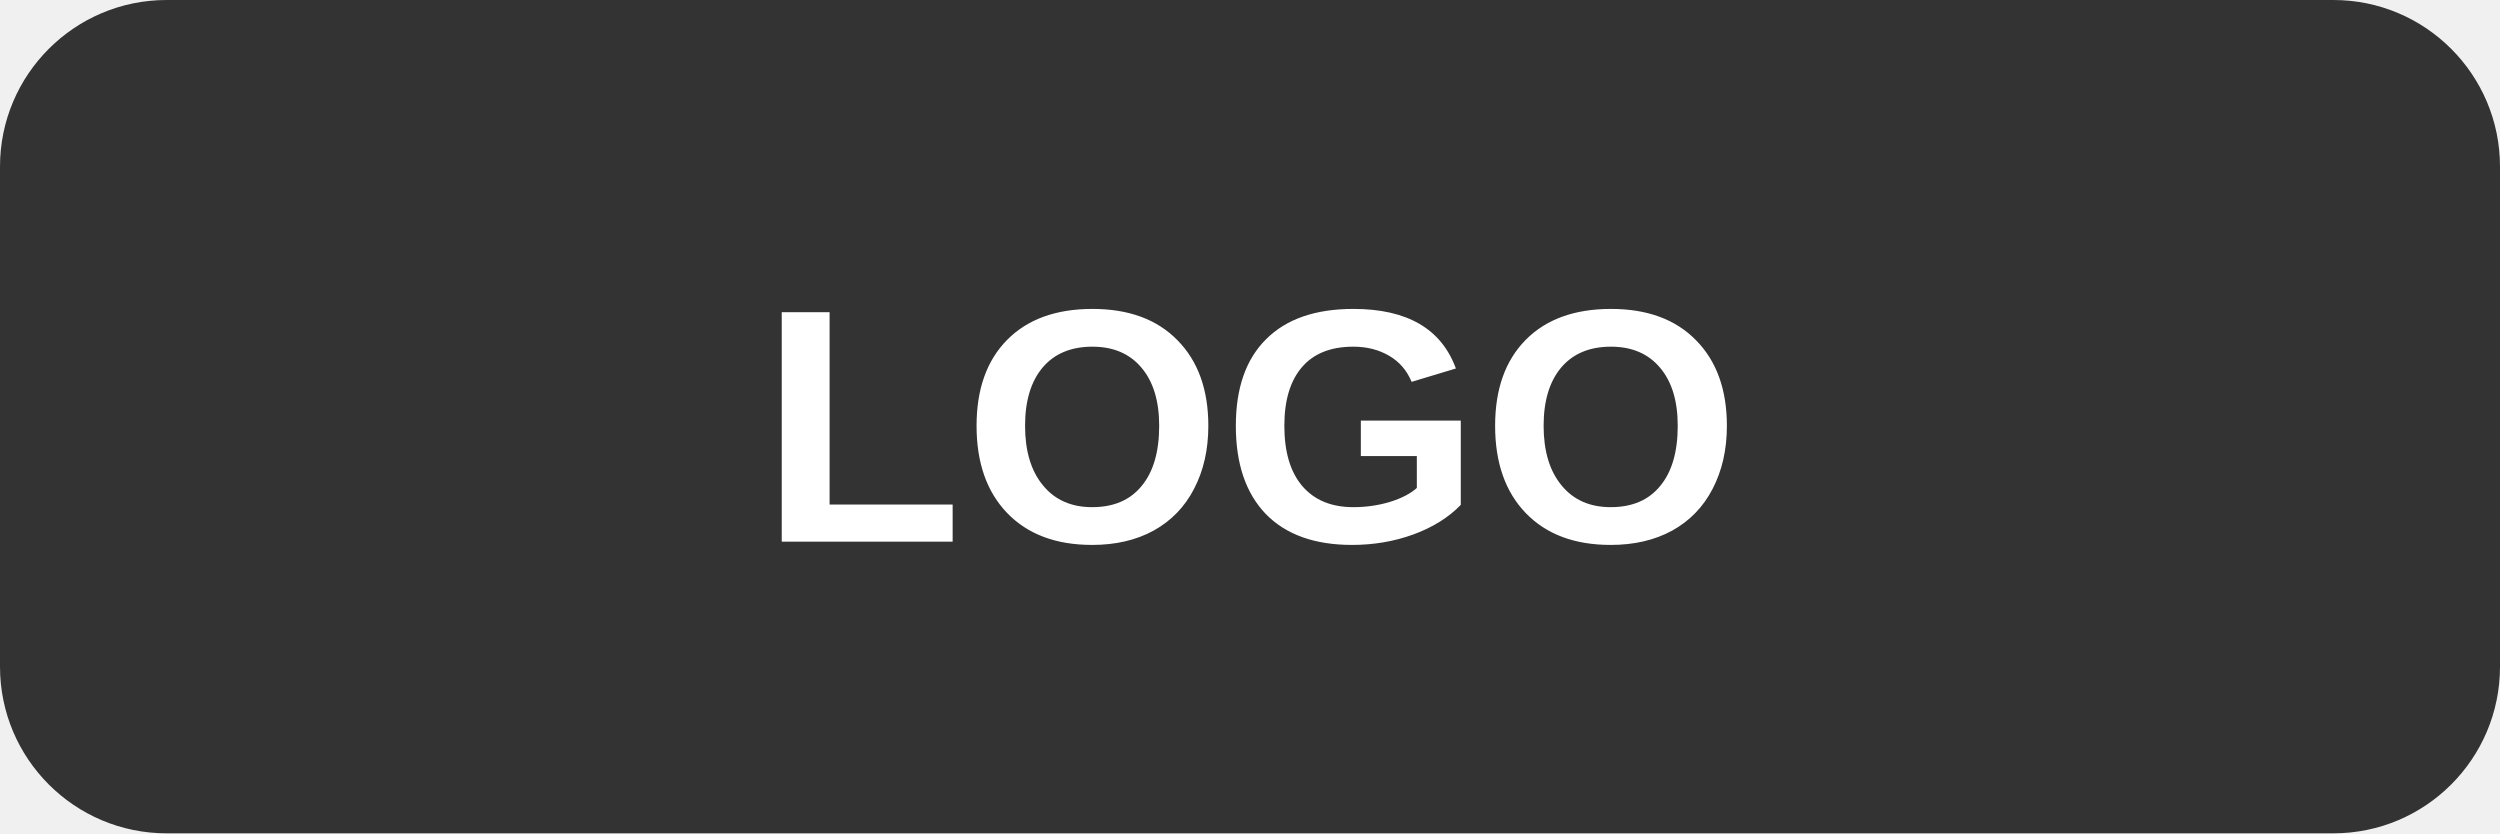
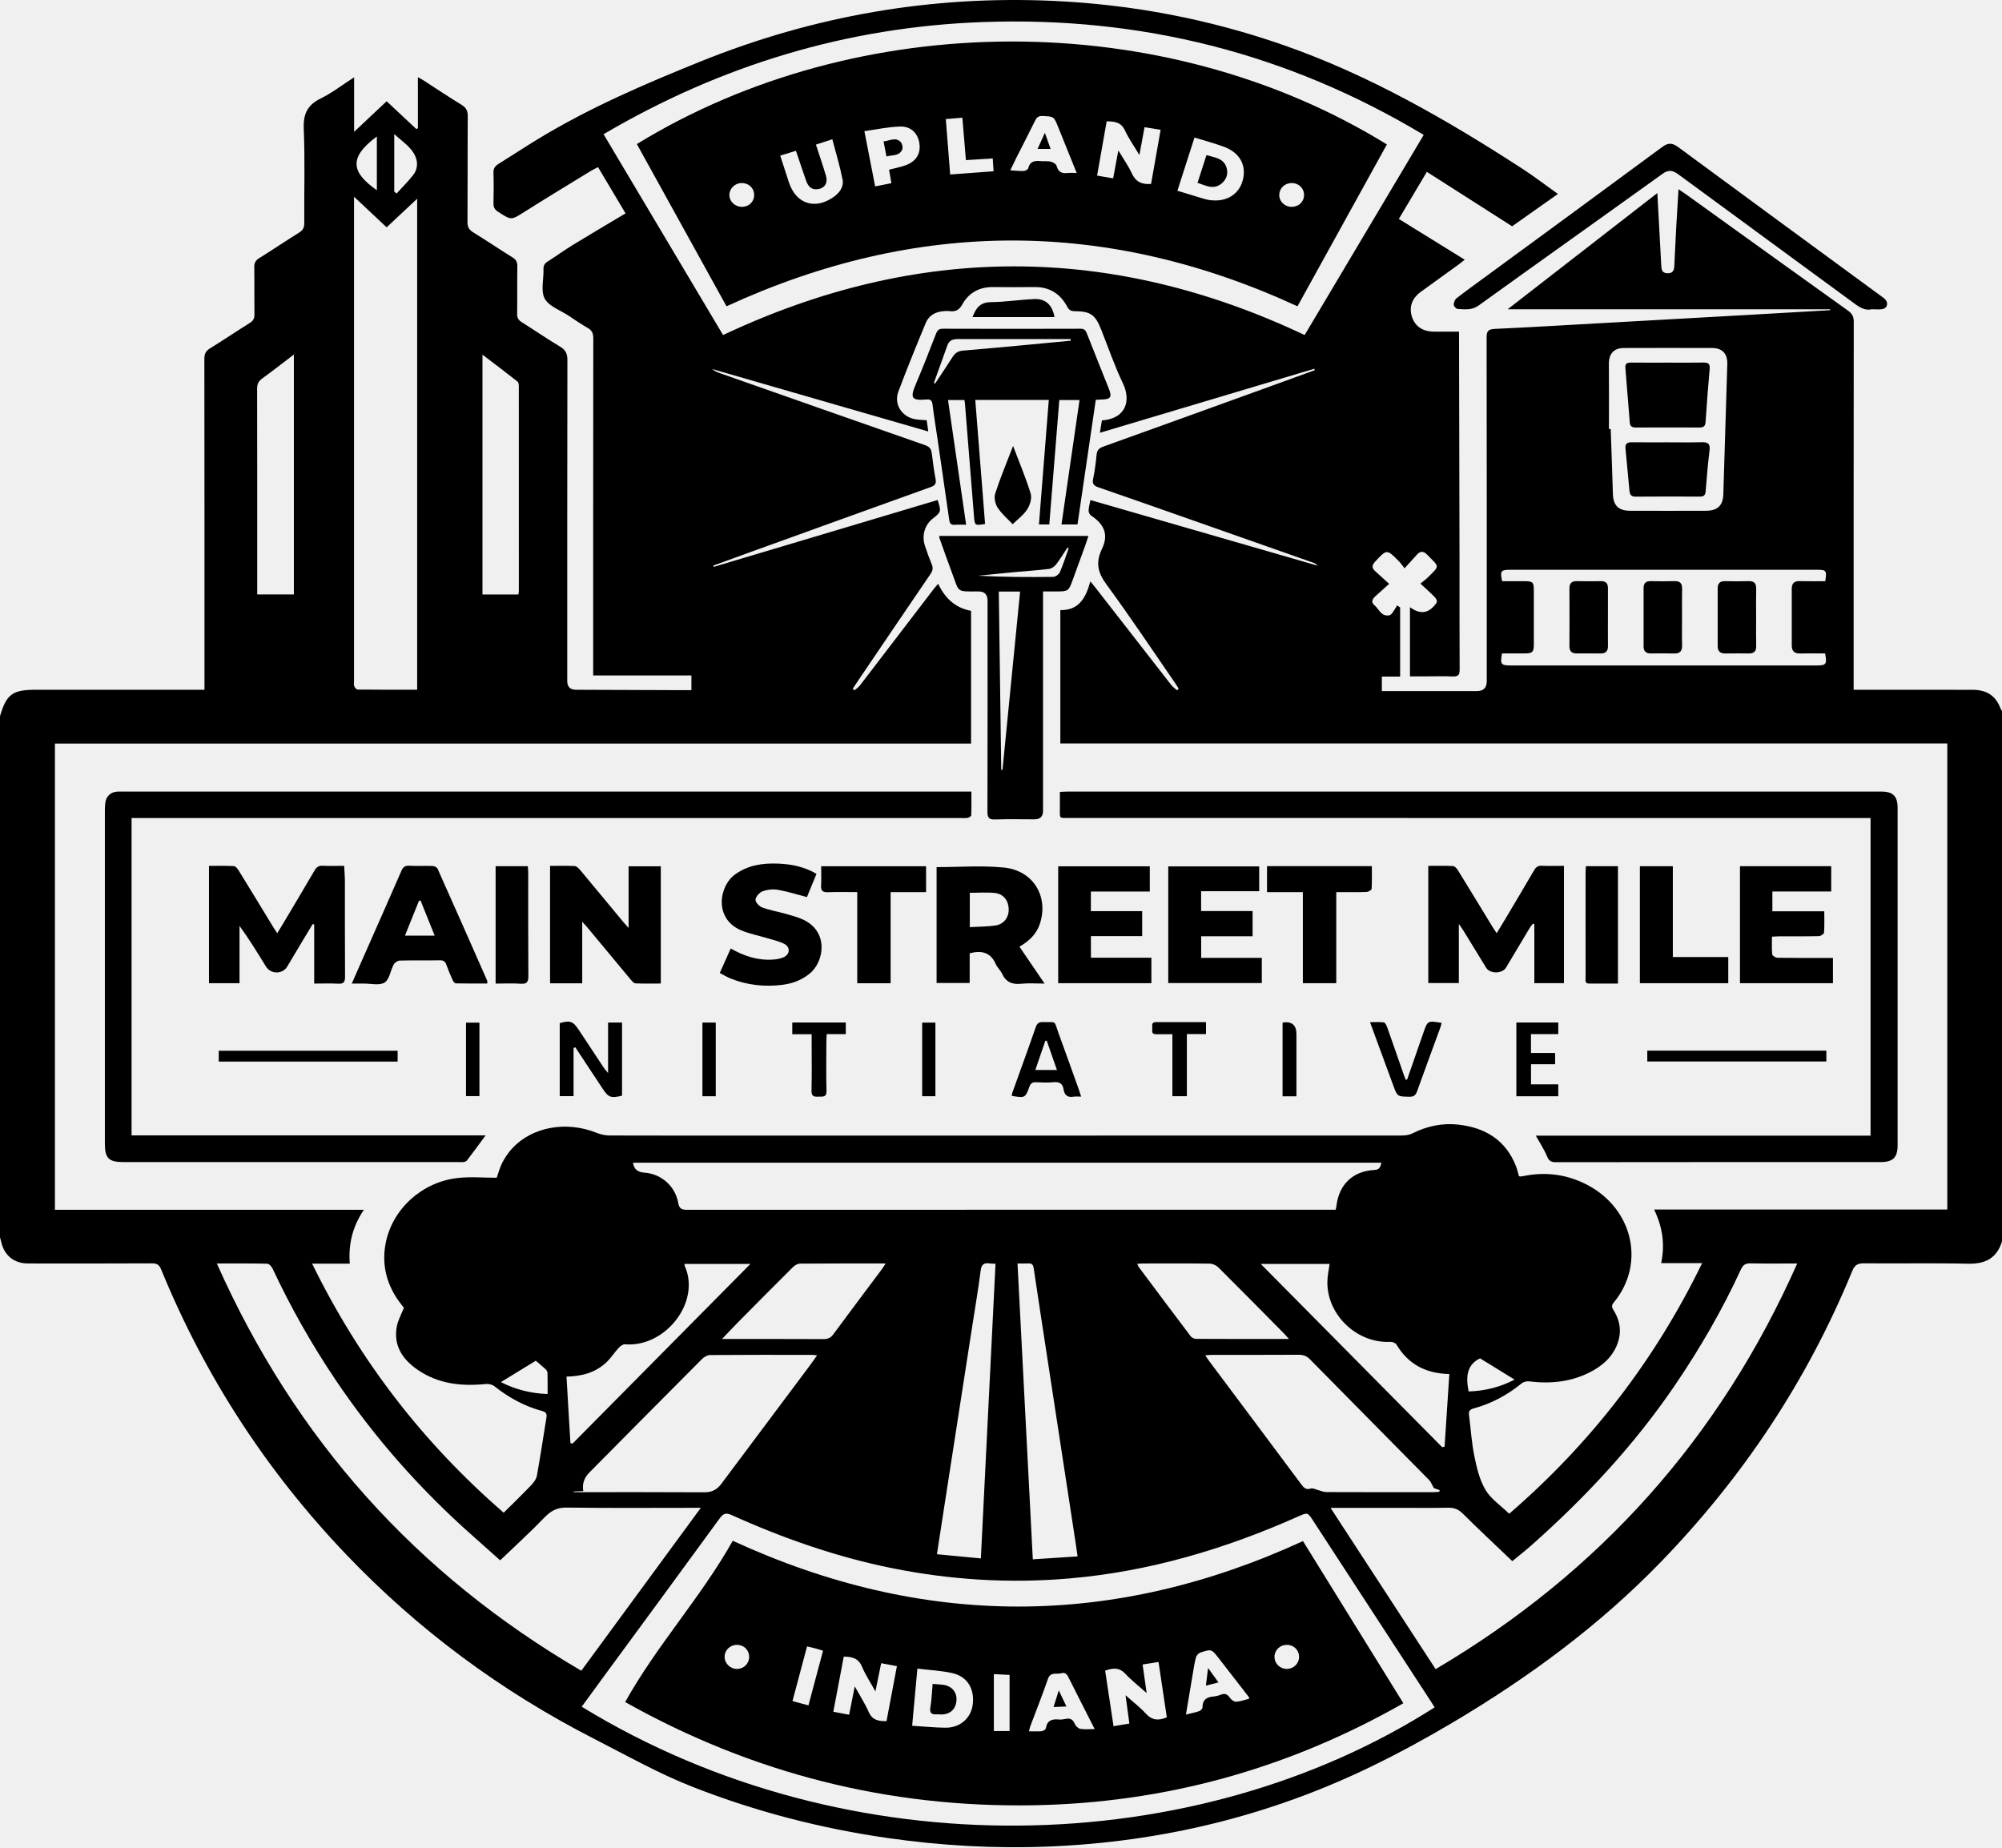
- <svg xmlns="http://www.w3.org/2000/svg" width="120" height="40" viewBox="0 0 120 40" fill="none">
-   <rect width="120" height="40" rx="8" fill="#333" />
-   <text x="60" y="26" font-family="Arial, sans-serif" font-size="16" font-weight="bold" text-anchor="middle" fill="white">LOGO</text>
+ <svg xmlns="http://www.w3.org/2000/svg" id="Layer_2" viewBox="0 0 369.6 341.071">
+   <g id="Components">
+     <g id="e08aa47e-1278-40f7-a2a3-844c07e00961_1">
+       <path d="m0,228.48c0-32.08,0-64.16,0-96.24,1.185-4.056,2.297-4.881,6.583-4.881,9.839,0,19.678,0,29.518,0h1.649v-1.697c0-19.798.006-39.597-.021-59.395-.001-.904.241-1.449,1.026-1.933,2.483-1.53,4.902-3.163,7.373-4.714.616-.386.855-.823.846-1.551-.037-2.919.01-5.84-.032-8.759-.011-.777.248-1.23.906-1.641,2.474-1.545,4.895-3.175,7.369-4.721.69-.431.96-.905.955-1.732-.037-5.799.149-11.606-.093-17.395-.115-2.742.638-4.423,3.121-5.638,2.088-1.022,3.962-2.484,6.176-3.91v10.064c2.157-2.027,4.066-3.819,6.005-5.641,1.875,1.755,3.684,3.447,5.492,5.139.092-.056.185-.112.278-.167v-9.411c.43.239.71.376.971.544,2.351,1.515,4.673,3.078,7.061,4.533.856.521,1.178,1.087,1.171,2.098-.048,6.519-.004,13.039-.048,19.558-.006.922.286,1.438,1.059,1.913,2.449,1.508,4.832,3.124,7.277,4.642.664.412.877.872.866,1.637-.046,2.919.007,5.84-.036,8.759-.011.733.232,1.16.841,1.542,2.369,1.487,4.677,3.075,7.077,4.509,1.023.611,1.362,1.299,1.36,2.486-.039,19.758-.028,39.517-.028,59.275q0,1.603,1.638,1.606c6.638.024,13.277.049,19.915.074.457.002.914 0,1.371 0v-2.712h-18.136c0-.646,0-1.153,0-1.661,0-20.198-.006-40.397.021-60.595.001-.909-.236-1.467-1.042-1.922-1.216-.685-2.365-1.491-3.532-2.263-1.526-1.01-3.633-1.72-4.396-3.146-.768-1.435-.162-3.59-.227-5.426-.025-.696.236-1.082.796-1.438,1.585-1.008,3.108-2.114,4.709-3.094,3.164-1.937,6.364-3.816,9.649-5.778-1.676-2.817-3.361-5.649-5.075-8.53-.491.25-.891.42-1.257.645-4.12,2.526-8.26,5.023-12.343,7.608-2.439,1.544-2.385,1.586-4.872-.026-.612-.397-.853-.832-.836-1.554.043-1.879.054-3.761-.004-5.639-.024-.792.284-1.238.926-1.635,2.413-1.492,4.777-3.063,7.199-4.539,9.549-5.818,19.768-10.207,30.117-14.381C150.275,2.906,171.964-.863,194.495.166c14.541.664,28.701,3.363,42.446,8.157,15.765,5.499,30.114,13.757,44.052,22.793,2.237,1.45,4.356,3.082,6.621,4.695-2.957,2.088-5.761,4.068-8.453,5.97-5.285-3.374-10.482-6.692-15.743-10.051-1.832,3.08-3.502,5.888-5.171,8.695,4.045,2.503,8.039,4.975,12.165,7.528-.501.395-.796.646-1.108.873-2.332,1.687-4.674,3.36-6.998,5.057-1.655,1.208-2.211,2.822-1.637,4.612.565,1.761,1.986,2.727,4.046,2.737,1.508.007,3.016.001,4.647.001,0,.581-.001,1.013 0,1.444.03,13.557.064,27.114.087,40.672.011,6.759-.019,13.519.024,20.278.006,1.01-.295,1.319-1.284,1.274-1.597-.071-3.199-.019-4.799-.019-1.103,0-2.206,0-3.089,0v-12.771q2.45,1.813,4.237-.007c.98-.998.988-1.22-.047-2.243-.673-.666-1.384-1.292-2.261-2.105.57-.468.965-.744,1.303-1.077,2.38-2.348,2.236-1.9-.078-4.281-.701-.721-1.29-.646-1.915.06-.682.771-1.379,1.528-2.237,2.475-.477-.596-.747-1.002-1.083-1.341-2.211-2.23-2.201-2.212-4.371.141-.59.64-.609,1.155.032,1.727.798.713,1.585,1.44,2.579,2.345-.993.89-1.764,1.58-2.533,2.273-.537.483-.872,1.109-.223,1.631.873.702,1.258,2.174,2.77,1.906.238-.042.476-.304.635-.522.302-.413.548-.868.817-1.305l.56.36v12.775h-3.374v2.678h1.472c5.36,0,10.719 0,16.079-0q1.815-0,1.817-1.822c0-21.158.011-42.317-.028-63.475-.002-1.219.353-1.522,1.532-1.577,6.427-.295,12.85-.683,19.274-1.042,9.376-.524,18.753-1.048,28.128-1.577,4.827-.272,9.652-.556,14.479-.835-0-.057-.001-.113-.001-.17h-59.525c9.356-7.264,18.409-14.294,27.632-21.455.252,4.645.49,8.993.72,13.341.041.764.104,1.425,1.146,1.46,1.105.036,1.232-.648,1.272-1.466.107-2.196.202-4.392.323-6.587.133-2.418.288-4.836.445-7.452.541.362.933.609,1.309.879,9.997,7.187,19.984,14.387,30.001,21.547.775.554,1.044,1.119,1.043,2.051-.025,22.078-.019,44.156-.019,66.235,0,.514,0,1.028,0,1.705h1.627c6.759 0,13.519-.006,20.278.004,2.692.004,4.304,1.084,5.206,3.42.068.176.185.332.279.497v97.92c-.946,3.116-3.081,4.2-6.268,4.129-6.396-.142-12.798-.01-19.197-.072-1.166-.011-1.721.297-2.183,1.421-8.295,20.207-20.164,38.068-35.358,53.746-11.378,11.74-24.42,21.326-38.428,29.634-4.804,2.85-9.726,5.535-14.746,7.983-18.934,9.231-38.994,14.086-60.021,14.91-9.885.388-19.734-.175-29.535-1.582-12.347-1.772-24.335-4.877-35.954-9.427-6.304-2.469-12.177-5.795-18.184-8.865-17.212-8.798-32.528-20.131-45.866-34.112-14.672-15.38-26.063-32.908-34.116-52.587-.339-.828-.751-1.119-1.659-1.114-7.639.04-15.278.027-22.918.02-2.581-.002-4.412-1.501-4.943-4-.058-.272-.149-.536-.225-.804ZM171.373,79.666c-13.405-3.874-26.65-7.701-39.895-11.529.451.393.962.598,1.481.781,12.616,4.437,25.23,8.881,37.858,13.286.82.286,1.113.73,1.209,1.524.191,1.586.406,3.172.7,4.742.16.852-.142,1.19-.916,1.468-10.896,3.911-21.782,7.85-32.67,11.784-2.485.898-4.967,1.804-7.45,2.706.027.079.054.159.081.238,13.78-4.115,27.56-8.23,41.337-12.344.675,2.14.658,2.196-.922,3.444-1.462,1.155-2.049,3.105-1.441,4.968.384,1.176.804,2.343,1.278,3.484.278.669.169,1.165-.232,1.754-4.483,6.57-8.938,13.159-13.4,19.744-.323.477-.635.962-.952,1.444.103.101.206.202.309.303.338-.297.737-.548,1.006-.899,4.601-5.994,9.185-12.001,13.777-18.003.198-.259.431-.491.678-.769q1.984,4.257,6.064,4.991v24.51H10.14v86.082h57.035c-2.087,3.088-2.873,6.319-2.602,9.95h-6.948c8.735,17.859,20.478,33.082,35.368,45.982,1.716-1.708,3.408-3.341,5.031-5.04.477-.499.978-1.145,1.095-1.792.648-3.566,1.169-7.156,1.762-10.732.124-.746-.109-1.03-.854-1.232-3.244-.88-6.128-2.473-8.761-4.562-.395-.313-1.067-.459-1.583-.407-4.455.452-8.725.005-12.524-2.586-2.792-1.905-4.548-4.436-3.909-8.0.211-1.18.848-2.284,1.317-3.49-.296-.385-.679-.847-1.022-1.336-2.275-3.239-3.099-6.823-2.322-10.7,1.248-6.229,6.723-11.201,13.288-11.927,2.348-.26,4.748-.042,7.189-.042.303-.837.568-1.895,1.059-2.836.493-.945,1.117-1.86,1.845-2.637,3.709-3.964,10.013-5.055,15.556-2.816.752.304,1.609.483,2.419.486,10.52.032,21.039.021,31.559.021,38.158,0,76.317.002,114.475-.015.696-0,1.473-.062,2.075-.366,2.72-1.372,5.589-1.989,8.593-1.644,4.917.564,8.684,2.836,10.578,7.634.244.619.388,1.277.568,1.884.153.028.233.061.308.053.198-.021.396-.053.591-.092,3.676-.731,7.253-.385,10.673,1.137,9.328,4.151,12.049,14.87,5.901,22.256-.487.586-.282.954.034,1.465,1.31,2.126,1.481,4.361.458,6.642-.978,2.18-2.724,3.626-4.791,4.696-3.569,1.847-7.372,2.209-11.311,1.726-.445-.054-1.041.095-1.381.375-2.632,2.167-5.578,3.729-8.856,4.627-.774.212-.936.558-.846,1.254.327,2.535.476,5.105.991,7.601.439,2.127.962,4.365,2.054,6.191,1.009,1.686,2.825,2.89,4.374,4.393,14.931-12.899,26.829-28.196,35.612-46.27h-7.561c.717-3.446.273-6.633-1.303-9.899h54.13v-86.049h-163.748v-24.627c3.502.065,4.72-2.355,5.543-5.308.426.524.681.828.925,1.141,4.665,5.996,9.325,11.996,14,17.984.296.379.712.662,1.073.99.104-.099.207-.197.311-.296-.224-.353-.436-.714-.673-1.057-4.203-6.084-8.297-12.248-12.673-18.205-1.629-2.217-2.019-4.053-.813-6.572,1.252-2.615.412-4.531-2.014-6.128-.255-.168-.469-.609-.462-.917.015-.615.198-1.225.334-1.956,14.047,4.058,27.986,8.085,41.925,12.112-.229-.329-.52-.449-.816-.553-7.267-2.559-14.534-5.118-21.803-7.672-5.951-2.091-11.897-4.196-17.862-6.244-.906-.311-1.129-.7-.931-1.631.307-1.442.48-2.918.63-4.387.084-.82.437-1.207,1.223-1.488,10.11-3.62,20.206-7.279,30.305-10.932,2.917-1.055,5.831-2.119,8.746-3.179l-.086-.265c-13.146,3.926-26.291,7.851-39.582,11.82.147-.902.26-1.598.37-2.275,4.453-.34,5.424-3.652,3.871-6.879-1.537-3.194-2.681-6.577-3.995-9.879-1.108-2.783-1.945-3.39-4.921-3.42-.683-.007-1.038-.222-1.371-.845-1.274-2.38-3.26-3.64-6.02-3.608-2.56.029-5.12.024-7.68.001-2.508-.022-4.453,1.054-5.646,3.192-.591,1.059-1.254,1.391-2.347,1.254-.393-.049-.801-.022-1.198.012-1.473.125-2.651.819-3.213,2.173-1.743,4.205-3.462,8.422-5.058,12.684-.852,2.276.605,4.59,3.001,5.067.696.138,1.419.139,2.231.211.093.653.186,1.3.296,2.069Zm-63.983,235.462c49.38,30.221,113.393,28.279,157.468.117-.251-.395-.498-.793-.754-1.186-7.22-11.082-14.441-22.163-21.66-33.245-1.018-1.562-1.027-1.592-2.723-.836-13.518,6.024-27.534,10.202-42.34,11.47-11.026.944-21.952.275-32.794-1.923-10.226-2.073-20.005-5.495-29.494-9.777-1.046-.472-1.544-.335-2.221.595-7.128,9.791-14.312,19.543-21.478,29.306-1.32,1.798-2.632,3.602-4.003,5.479Zm26.101-253.265c35.857-16.91,71.658-16.902,107.368-.002,7.405-12.449,14.669-24.663,21.98-36.953-25.15-15.108-52.31-21.895-81.435-20.835-25.037.912-48.302,7.965-69.977,20.71,7.337,12.331,14.643,24.608,22.064,37.08ZM40.031,233.29c14.445,32.469,36.82,57.392,67.286,75.194,7.377-10.056,14.635-19.951,22.064-30.078h-1.799c-7.64,0-15.28.064-22.919-.048-1.78-.026-2.928.568-4.121,1.805-2.601,2.699-5.38,5.228-8.203,7.938-1.594-1.422-3.339-2.991-5.097-4.545-9.664-8.547-18.138-18.137-25.341-28.848-4.378-6.511-8.228-13.318-11.554-20.424-.187-.4-.652-.944-.999-.953-2.993-.075-5.989-.043-9.318-.043Zm205.606,45.117c6.551,10.057,12.948,19.875,19.402,29.782,30.279-17.873,52.466-42.701,66.757-74.901-3.08,0-5.838.042-8.594-.023-.934-.022-1.407.259-1.805,1.124-3.449,7.494-7.564,14.61-12.208,21.427-7.474,10.973-16.439,20.605-26.341,29.398-1.272,1.13-2.616,2.179-3.651,3.036-3.142-3.001-6.186-5.837-9.132-8.769-.814-.81-1.609-1.119-2.728-1.095-2.999.065-6.0.022-8.999.022h-12.701Zm9.401-63.728H116.852c.233,1.298.916,1.749,2.143,1.841,3.125.233,5.667,2.508,6.215,5.583.198,1.113.681,1.276,1.659,1.276,39.427-.02,78.854-.017,118.282-.017.471,0,.941,0,1.432,0,.068-.327.121-.514.143-.705.476-3.979,3.048-6.445,7.046-6.638.947-.046,1.079-.606,1.266-1.339ZM77.015,127.351V36.692c-1.984,1.859-3.798,3.559-5.634,5.279-1.976-1.854-3.869-3.63-6.02-5.647v1.699c0,29.235,0,58.471 0,87.706,0,.32-.078.672.032.95.104.264.404.641.622.643,3.633.04,7.266.028,11.0.028Zm259.956-20.039c.309-1.981.207-2.11-1.574-2.11-18.838-.001-37.677-.001-56.515,0-1.814 0-1.981.217-1.563,2.109,1.371,0,2.765-.003,4.159.001,1.488.004,1.687.189,1.689,1.635.007,3.36.007,6.719-0,10.079-.003,1.352-.265,1.612-1.613,1.622-1.43.01-2.86.002-4.264.002-.356,2.022-.195,2.223,1.684,2.223,18.798.001,37.597.001,56.395-0,1.774-0,1.952-.235,1.576-2.223-1.516,0-3.063-.026-4.61.009-1.058.024-1.552-.43-1.549-1.492.011-3.48.009-6.959.001-10.439-.002-.994.428-1.456,1.46-1.428,1.556.043,3.115.011,4.723.011Zm-231.056,168.077c.001.042.001.083.002.125,8.038,0,16.075-.025,24.113.024,1.385.009,2.336-.486,3.135-1.558,5.426-7.275,10.872-14.535,16.308-21.803.439-.587.852-1.193,1.374-1.926-.447-.044-.678-.086-.908-.086-6.279-.004-12.559-.021-18.838.029-.508.004-1.124.361-1.503.741-6.947,6.965-13.864,13.96-20.79,20.946q-1.477,1.49-1.125,3.43c-.597.026-1.182.052-1.767.078Zm158.795-.627c-.375-.655-.539-1.152-.868-1.487-7.322-7.431-14.669-14.836-21.985-22.272-.616-.626-1.237-.864-2.102-.859-5.316.034-10.633.015-15.95.02-.38 0-.759.043-1.29.076.269.408.425.674.609.92,5.693,7.617,11.396,15.227,17.073,22.857.488.656.893,1.124,1.821.825.35-.113.827.158,1.244.263.524.132,1.045.39,1.568.392,6.636.027,13.272.019,19.907.015.332-0.0.663-.049.995-.074.017-.098.034-.197.051-.295-.44-.155-.879-.31-1.073-.379Zm-65.772,12.613c-.129-.91-.212-1.543-.309-2.174-1.716-11.211-3.435-22.423-5.151-33.634-.888-5.803-1.779-11.605-2.643-17.412-.096-.641-.341-.917-.997-.876-.62.039-1.244.008-1.989.008.945,18.282,1.88,36.371,2.824,54.626,2.847-.186,5.499-.359,8.265-.539Zm98.096-208.167c.109,0,.219,0,.328,0,.136,3.99.287,7.98.402,11.971.062,2.14,1.003,3.121,3.186,3.129,4.675.016,9.351.017,14.026-.001,2.106-.008,3.111-.979,3.176-3.042.253-8.022.494-16.044.734-24.066.056-1.885-.923-2.938-2.801-2.943-5.434-.017-10.869-.018-16.303.001-1.868.006-2.775,1.083-2.758,2.974.036,3.992.011,7.984.011,11.976Zm-113.246,154.133c-.503-.026-.785-.017-1.058-.059-1.045-.159-1.539.147-1.688,1.33-.435,3.446-1.027,6.872-1.559,10.306-1.799,11.605-3.6,23.209-5.398,34.813-.365,2.359-.724,4.718-1.11,7.24,2.754.263,5.383.514,8.107.775.908-18.247,1.805-36.271,2.707-54.406Zm-88.082-123.579c.034-.264.08-.456.08-.649.004-12.599.006-25.199-.005-37.798-0-.295-.05-.714-.242-.866-2.087-1.643-4.207-3.243-6.467-4.968v44.281h6.634Zm-41.455-44.298c-2.089,1.59-3.936,3.046-5.842,4.421-.69.498-.942,1.028-.94,1.879.028,12.229.019,24.457.019,36.686v1.307h6.762v-44.293Zm213.318,188.238c-4.495-.108-7.63-1.893-9.765-5.454-.175-.292-.755-.507-1.133-.488-6.106.313-11.671-4.924-11.618-11.034.01-1.122.268-2.241.411-3.356h-12.712c11.295,11.411,22.4,22.63,33.506,33.848.145-.039.29-.078.435-.117.29-4.433.58-8.867.876-13.399Zm-104.063-20.415c-5.46,0-10.654-.017-15.848.03-.44.004-.966.339-1.3.672-3.373,3.352-6.718,6.732-10.062,10.113-.957.968-1.885,1.964-3,3.129,6.459,0,12.61-.015,18.761.019.808.004,1.313-.247,1.787-.889,2.966-4.017,5.97-8.007,8.957-12.008.206-.276.382-.574.705-1.065Zm-37.124.079c0,.164-.026.253.004.317,3.078,6.697-3.534,15.143-11.014,14.529-.374-.031-.87.351-1.167.672-.807.874-1.45,1.913-2.317,2.715-1.962,1.815-4.396,2.513-7.304,2.58.244,4.138.485,8.204.725,12.27l.401.088c10.879-10.99,21.757-21.981,32.834-33.171h-12.161Zm111.582,13.864c-.415-.461-.637-.726-.878-.971-4.042-4.089-8.073-8.189-12.15-12.243-.394-.391-1.072-.691-1.623-.699-4.072-.058-8.146-.033-12.219-.029-.342 0-.683.04-1.151.069.14.284.198.467.307.612,3.177,4.254,6.352,8.509,9.557,12.742.202.266.643.495.975.497,5.629.03,11.258.022,17.184.022Zm33.167,9.684c3.073-.079,5.951-.847,8.482-2.185-2.117-1.304-4.226-2.602-6.368-3.921-2.482,1.171-2.65,3.451-2.114,6.106Zm-170.036.481c0-1.393.019-2.661-.018-3.927-.007-.234-.194-.513-.379-.683-.641-.589-1.317-1.139-1.786-1.538-2.176,1.334-4.31,2.642-6.44,3.947,2.561,1.309,5.402,2.082,8.623,2.201Zm-28.311-222.006c.146.112.292.224.439.337,1.014-1.116,2.084-2.187,3.024-3.363.798-.999.949-2.235.467-3.406-.753-1.827-2.446-2.791-3.929-4.213v10.645Zm-3.21-10.189c-5.524,4.082-4.444,6.788,0,9.926v-9.926Z" style="stroke-width:0px;" />
+       <path d="m345.581,57.102c-1.191.286-2.169-.283-3.179-1.027-10.847-7.977-21.73-15.907-32.57-23.894-1.068-.787-1.827-.864-2.946-.059-11.288,8.118-22.63,16.161-33.912,24.289-1.273.917-2.554.696-3.874.637-.266-.012-.715-.51-.716-.784-.001-.409.212-.961.526-1.205,1.83-1.42,3.715-2.77,5.583-4.14,10.794-7.916,21.6-15.816,32.365-23.77,1.097-.811,1.852-.807,2.944-.002,12.474,9.203,24.983,18.358,37.481,27.529.289.212.603.414.829.685.564.679.239,1.596-.636,1.725-.587.086-1.196.016-1.895.016Z" style="stroke-width:0px;" />
+       <path d="m24.291,151.041v58.6h65.36c-1.181,1.596-2.293,3.116-3.431,4.616-.121.159-.381.26-.592.293-.312.05-.638.017-.958.017-20.637 0-41.275 0-61.912,0-2.679,0-3.396-.711-3.397-3.422-.004-20.517-.003-41.035.001-61.552,0-.478.017-.962.088-1.434.176-1.172,1.002-1.916,2.191-1.995.398-.027.8-.009,1.2-.009,51.553-0,103.107-0,154.66-0h1.835c0,1.524.024,2.946-.029,4.365-.007.178-.398.447-.642.49-.466.081-.956.032-1.436.032-50.314 0-100.627 0-150.941 0h-1.998Z" style="stroke-width:0px;" />
+       <path d="m283.537,209.691h61.796v-58.651h-1.764c-48.639,0-97.278.001-145.917-.003-2.346-0-1.946.202-1.98-1.971-.014-.912-.002-1.825-.002-2.846.524-.025.948-.064,1.372-.064,50.079-.003,100.158-.003,150.237-.002,2.201,0,3.049.836,3.049,3.032.003,20.76.003,41.519,0,62.279-0,2.257-.854,3.1-3.127,3.1-20.0.002-39.999-.006-59.999.024-.912.001-1.27-.286-1.613-1.119-.522-1.266-1.301-2.426-2.053-3.778Z" style="stroke-width:0px;" />
+       <path d="m202.3,73.818c-1.128,7.68-2.252,15.33-3.381,23.017h-2.952c1.112-7.669,2.213-15.261,3.331-22.971h-3.732c-.618,7.669-1.232,15.297-1.85,22.969h-1.91c.607-7.673,1.21-15.291,1.819-22.995h-13.577c.608,7.682,1.211,15.299,1.813,22.907-1.898.324-1.913.294-2.049-1.425-.546-6.93-1.107-13.858-1.665-20.787-.016-.196-.052-.391-.091-.676h-3.038c1.11,7.648,2.213,15.246,3.344,23.033-.788,0-1.453-.037-2.111.01-.667.048-.913-.243-1.002-.871-.714-5.021-1.447-10.039-2.178-15.057-.305-2.094-.657-4.183-.912-6.283-.087-.717-.352-.988-1.049-.929-2.925.246-3.131-.283-1.964-3.007,1.287-3.007,2.462-6.063,3.648-9.112.243-.624.504-.947,1.258-.945,8.476.029,16.953.029,25.429.001.709-.002.949.304,1.177.885,1.338,3.419,2.716,6.823,4.069,10.236.586,1.478.309,1.895-1.242,1.944-.356.011-.712.034-1.183.056Zm-29.886-3.13l.217.137c1.074-1.625,2.172-3.236,3.212-4.883.462-.731,1.004-1.13,1.907-1.204,4.096-.334,8.187-.729,12.28-1.107,2.549-.236,5.097-.482,7.645-.723-.006-.099-.013-.199-.019-.298-6.908,0-13.815.007-20.723-.008-.912-.002-1.67.162-2.016,1.125-.834,2.321-1.669,4.641-2.504,6.961Z" style="stroke-width:0px;" />
+       <path d="m173.414,98.951h27.524c-.236.71-.432,1.347-.658,1.972-.76,2.103-1.53,4.202-2.297,6.302-.689,1.887-.818,1.977-2.875,1.98-.79.001-1.58 0-2.547 0v1.768c0,12.913 0,25.825-.001,38.738q-0,1.564-1.561,1.568c-2.439.002-4.879-.059-7.315.026-1.142.04-1.387-.37-1.385-1.433.032-12.992.021-25.985.02-38.978q0-1.688-1.666-1.689c-4.231.01-3.505.231-4.882-3.392-.822-2.163-1.574-4.352-2.354-6.531-.025-.069-.003-.154-.003-.333Zm11.43,43.164l.229.052c1.083-10.969,2.167-21.938,3.253-32.941h-3.934c.151,11.028.301,21.959.452,32.889Zm12.453-40.884c-.071-.047-.142-.094-.213-.141-.704,1.058-1.359,2.153-2.135,3.155-.3.388-.85.747-1.325.807-1.977.247-3.969.364-5.954.55-2.37.222-4.738.464-7.107.698,4.624.252,9.234.274,13.842.215.431-.005,1.073-.432,1.245-.826.634-1.449,1.111-2.966,1.647-4.458Z" style="stroke-width:0px;" />
+       <path d="m263.684,159.874c1.542,0,3.053-.045,4.556.036.32.017.705.435.908.763,2.141,3.466,4.25,6.952,6.372,10.431.222.364.467.715.79,1.206.591-.974,1.107-1.812,1.609-2.657,1.775-2.988,3.557-5.971,5.305-8.974.337-.579.702-.859,1.409-.825,1.312.063,2.628.018,4.099.018v21.652h-5.471v-10.895c-.089-.024-.178-.047-.268-.071-.177.228-.381.439-.528.685-1.48,2.466-2.945,4.94-4.425,7.406-.705,1.174-2.954,1.199-3.673.035-1.407-2.276-2.794-4.566-4.195-6.846-.2-.325-.431-.631-.846-1.235v10.909h-5.642v-21.637Z" style="stroke-width:0px;" />
+       <path d="m58.006,181.61v-10.909c-.093-.026-.186-.051-.279-.077-.564.932-1.131,1.863-1.691,2.797-1.005,1.679-2.007,3.36-3.008,5.042-.867,1.455-3.032,1.454-3.931-.009-1.544-2.513-3.084-5.028-4.88-7.499v10.579h-5.634v-21.658c1.517,0,3.062-.046,4.599.038.313.017.677.478.885.816,2.179,3.536,4.331,7.088,6.493,10.635.162.266.342.52.622.944.305-.495.549-.878.781-1.269,2.041-3.433,4.096-6.857,6.106-10.309.363-.623.744-.918,1.494-.879,1.274.066,2.553.018,3.973.018.049.98.135,1.918.137,2.856.013,5.877-.015,11.754.027,17.63.007.996-.279,1.333-1.284,1.273-1.386-.082-2.781-.021-4.411-.021Z" style="stroke-width:0px;" />
+       <path d="m107.487,181.558h-5.937v-21.682c1.536,0,3.047-.046,4.551.034.347.018.735.412.996.724,2.668,3.188,5.313,6.396,7.967,9.595.241.29.503.564.984,1.101v-11.378h5.947v21.648c-1.572,0-3.118.039-4.659-.033-.311-.014-.654-.402-.895-.691-2.667-3.189-5.315-6.394-7.972-9.592-.244-.294-.512-.569-.981-1.087v11.36Z" style="stroke-width:0px;" />
+       <path d="m172.909,160.103c4.219,0,8.358-.324,12.424.08,5.42.538,8.292,5.343,6.654,10.361-.632,1.935-1.992,3.219-3.783,4.25,1.515,2.223,2.99,4.387,4.646,6.816-1.586,0-2.96-.117-4.305.03-1.664.181-2.823-.294-3.546-1.854-.298-.643-.894-1.151-1.176-1.798-.943-2.159-2.602-2.542-4.805-1.975v5.49h-6.108v-21.399Zm6.133,4.744v6.337c1.618-.092,3.165-.083,4.681-.294,1.594-.222,2.529-1.473,2.501-3.024-.029-1.576-.97-2.82-2.551-2.985-1.489-.155-3.007-.033-4.63-.033Z" style="stroke-width:0px;" />
+       <path d="m221.744,164.554v3.663h9.502v4.656h-9.493v3.986h11.196v4.652h-17.271v-21.539h16.791v4.582h-10.725Z" style="stroke-width:0px;" />
+       <path d="m321.225,159.932h16.844v4.672h-10.861v3.662h9.582c0,1.409.053,2.681-.046,3.941-.019.248-.623.634-.965.642-2.397.057-4.795.028-7.193.034-.431.001-.862.036-1.454.062,0,1.144-.063,2.213.046,3.265.026.251.622.628.961.633,2.957.05,5.915.029,8.872.03.43,0,.86,0,1.379,0v4.664h-17.165v-21.606Z" style="stroke-width:0px;" />
+       <path d="m212.268,164.614h-10.875v3.62h9.469v4.612h-9.46v3.986h11.162v4.704h-17.204v-21.58h16.908v4.658Z" style="stroke-width:0px;" />
+       <path d="m64.939,181.61c.808-1.833,1.525-3.463,2.244-5.093,2.303-5.22,4.62-10.434,6.895-15.666.309-.711.646-1.052,1.482-1.004,1.434.084,2.878-.007,4.314.047.317.012.792.247.909.508,3.08,6.883,6.123,13.783,9.166,20.683.043.096.005.228.005.513-1.945,0-3.883.019-5.819-.029-.204-.005-.47-.375-.585-.631-.409-.909-.798-1.831-1.129-2.771-.214-.609-.518-.869-1.208-.856-2.477.045-4.957-.015-7.433.052-.384.01-.914.385-1.105.738-.601,1.112-.78,2.772-1.673,3.318-.967.592-2.554.173-3.871.189-.662.008-1.325.001-2.191.001Zm15.307-8.85c-.894-2.228-1.742-4.344-2.591-6.461-.1.004-.2.007-.3.011-.849,2.11-1.699,4.22-2.596,6.449h5.487Z" style="stroke-width:0px;" />
+       <path d="m132.878,179.656c.699-1.563,1.343-3.005,2.025-4.529,2.508,1.438,5.068,2.249,7.861,2.045.663-.049,1.367-.167,1.958-.45,1.14-.546,1.204-1.859.081-2.437-.941-.485-2.016-.718-3.042-1.029-1.638-.497-3.345-.82-4.916-1.474-5.065-2.11-4.131-8.149-1.17-10.305,2.404-1.75,5.136-2.135,7.965-2.022,2.439.098,4.825.561,7.101,1.891-.612,1.483-1.213,2.94-1.769,4.289-1.828-.473-3.566-1.028-5.346-1.34-.905-.159-1.951-.052-2.813.264-.586.214-1.264.962-1.336,1.541-.055.442.682,1.246,1.23,1.449,1.413.524,2.922.781,4.38,1.19,1.034.291,2.086.569,3.064,1.003,4.903,2.176,4.04,7.794,1.351,10.001-1.473,1.208-3.174,1.858-5.018,2.09-3.302.416-6.537.078-9.642-1.176-.653-.264-1.262-.64-1.964-1.002Z" style="stroke-width:0px;" />
+       <path d="m233.911,159.927h19.352c0,1.435.041,2.821-.043,4.198-.013.216-.591.551-.919.566-1.396.064-2.796.029-4.195.029-.431 0-.862,0-1.411,0v16.819h-6.168v-16.811h-6.615v-4.802Z" style="stroke-width:0px;" />
+       <path d="m164.423,181.549h-6.162v-16.829c-1.89,0-3.642-.05-5.388.019-.989.04-1.358-.271-1.29-1.279.077-1.145.018-2.299.018-3.518h19.364v4.783h-6.541v16.823Z" style="stroke-width:0px;" />
+       <path d="m308.83,176.709h10.237v4.83h-16.32v-21.599h6.083v16.769Z" style="stroke-width:0px;" />
+       <path d="m91.498,181.61v-21.673h5.954c.025.449.065.838.066,1.227.004,6.357-.021,12.714.025,19.07.008,1.088-.279,1.475-1.403,1.401-1.505-.1-3.021-.025-4.642-.025Z" style="stroke-width:0px;" />
+       <path d="m298.699,181.605c-1.819,0-3.57.002-5.321-.001-.86-.001-.646-.666-.648-1.132-.017-3.318-.009-6.636-.009-9.955-0-3.078-.002-6.157.003-9.235.001-.428.035-.857.057-1.346h5.919v21.669Z" style="stroke-width:0px;" />
+       <path d="m105.887,193.496v8.897h-2.553v-13.479c1.899-.557,2.464-.359,3.514,1.236,1.536,2.334,3.075,4.666,4.619,6.995.161.243.366.458.792.985v-9.332h2.579v13.502c-2.07.522-2.511.35-3.629-1.354-1.658-2.526-3.328-5.045-4.992-7.567-.11.039-.22.077-.33.116Z" style="stroke-width:0px;" />
+       <path d="m199.595,202.479c-.579,0-.982-.057-1.363.011-1.132.202-1.726-.276-1.889-1.376-.16-1.079-.79-1.394-1.844-1.296-1.068.099-2.154.057-3.229.009-.656-.029-.995.185-1.226.824-.757,2.09-.821,2.101-3.26,1.692.032-.186.036-.381.098-.555,1.45-4.049,2.932-8.087,4.34-12.15.265-.765.657-.952,1.389-.926,2.552.091,1.91-.409,2.784,1.975,1.274,3.478,2.514,6.968,3.765,10.454.132.369.243.745.436,1.339Zm-6.346-10.316c-.088.001-.175.002-.263.003-.608,1.776-1.217,3.552-1.849,5.4h3.993c-.663-1.904-1.272-3.654-1.881-5.404Z" style="stroke-width:0px;" />
+       <path d="m259.776,199.33c1.006-2.892,2.015-5.783,3.016-8.676.765-2.211.781-2.223,3.352-1.788-.082.302-.139.603-.243.886-1.424,3.898-2.871,7.787-4.268,11.695-.263.737-.58,1.075-1.43,1.056-2.214-.048-2.217.001-2.983-2.08-1.404-3.816-2.804-7.633-4.293-11.685.934,0,1.753-.073,2.545.043.249.036.501.55.623.891,1.03,2.893,2.03,5.797,3.041,8.697.117.334.249.663.375.994.088-.011.176-.022.264-.033Z" style="stroke-width:0px;" />
+       <path d="m279.943,202.41v-13.62h7.739v2.155h-5.042v3.471h4.459v2.083h-4.451v3.714h5.035v2.196h-7.741Z" style="stroke-width:0px;" />
+       <path d="m337.171,193.993v1.996h-33.055v-1.996h33.055Z" style="stroke-width:0px;" />
+       <path d="m40.383,196.01v-2.001h33.025v2.001h-33.025Z" style="stroke-width:0px;" />
+       <path d="m156.147,190.939h-3.525c-.024.518-.061.939-.061,1.361-.005,3.035-.061,6.073.025,9.106.036,1.27-.719,1.042-1.461,1.081-.81.042-1.337-.02-1.31-1.111.076-2.994.026-5.99.026-8.986,0-.428,0-.856,0-1.427h-3.576v-2.169h9.881v2.146Z" style="stroke-width:0px;" />
+       <path d="m187.029,82.339c1.19,3.146,2.372,5.933,3.253,8.812.255.834-.125,2.076-.625,2.873-.641,1.02-1.698,1.778-2.702,2.773-.945-1.01-2.035-1.924-2.777-3.065-.45-.691-.698-1.842-.453-2.597.932-2.869,2.102-5.66,3.303-8.796Z" style="stroke-width:0px;" />
+       <path d="m222.644,188.726v2.204h-3.53v11.476h-2.675v-11.451c-1.142,0-2.094-.005-3.046.001-.854.005-.665-.63-.662-1.111.003-.476-.204-1.121.652-1.121,3.065.001,6.131 0,9.261 0Z" style="stroke-width:0px;" />
+       <path d="m179.551,58.54c.625-1.673,1.415-2.732,3.354-2.751,2.669-.026,5.331-.453,8.002-.572,2.12-.094,3.344,1.051,3.771,3.323h-15.127Z" style="stroke-width:0px;" />
+       <path d="m172.688,202.406h-2.439v-13.593h2.439v13.593Z" style="stroke-width:0px;" />
+       <path d="m132.138,202.411h-2.459v-13.606h2.459v13.606Z" style="stroke-width:0px;" />
+       <path d="m239.339,202.425h-2.559v-13.544c.055-.048.083-.093.116-.097q2.443-.311,2.444,2.156c0,3.353-0,6.707-0,10.06,0,.433,0,.866,0,1.425Z" style="stroke-width:0px;" />
+       <path d="m88.51,188.82v13.566h-2.477v-13.566h2.477Z" style="stroke-width:0px;" />
+       <path d="m135.277,284.489c35.173,16.198,70.254,16.171,105.27.056,6.188,9.997,12.322,19.905,18.535,29.943-21.299,12.132-44.023,18.408-68.277,18.835-26.772.471-51.896-5.862-75.391-19.059,5.877-10.527,13.979-19.313,19.864-29.775Zm75.665,22.844c.244,1.726.474,3.349.746,5.271-1.475-1.317-2.804-2.347-3.937-3.56-1.139-1.22-2.32-1.078-3.724-.578.517,3.427,1.026,6.796,1.549,10.264,1.077-.182,1.994-.337,2.925-.494-.237-1.74-.451-3.316-.711-5.228,1.448,1.291,2.703,2.233,3.735,3.377,1.115,1.237,2.3,1.377,3.888.705-.502-3.352-1.012-6.748-1.532-10.222-1.079.171-1.968.312-2.937.465Zm-53.143,4.043c.978,1.765,1.914,3.203,2.594,4.753.662,1.509,1.818,1.666,3.27,1.67.641-3.39,1.274-6.737,1.921-10.162-1.034-.194-1.921-.36-2.907-.545-.353,1.73-.679,3.331-1.062,5.21-.936-1.697-1.851-3.068-2.474-4.56-.665-1.591-1.853-1.848-3.371-1.86-.646,3.411-1.28,6.759-1.927,10.171,1.034.198,1.92.368,2.918.56.335-1.689.65-3.282,1.038-5.236Zm11.565-3.283c-.326,3.563-.637,6.956-.966,10.548,2.133.134,4.147.35,6.163.363,2.674.018,4.663-1.731,5.01-4.213.402-2.877-.939-5.211-3.685-5.85-2.073-.482-4.238-.567-6.522-.849Zm49.578,8.481c.957-.236,1.732-.378,2.468-.635.259-.091.597-.465.595-.708-.009-1.293.658-1.841,1.862-1.966.512-.053,1.038-.162,1.512-.355.778-.317,1.237-.083,1.691.592.237.352.778.731,1.157.707.807-.052,1.599-.359,2.397-.561-.046-.181-.044-.273-.087-.33-1.834-2.371-3.67-4.74-5.511-7.105-1.353-1.739-1.365-1.765-3.41-1.086-.351.117-.745.555-.836.917-.292,1.159-.46,2.349-.661,3.53-.387,2.27-.764,4.541-1.177,7.003Zm-16.848,2.68c-1.708-3.364-3.25-6.374-4.762-9.398-.307-.614-.576-1.139-1.411-.905-.867.243-1.981-.342-2.464,1.066-1.008,2.94-2.168,5.828-3.257,8.741-.104.277-.15.577-.234.911.862,0,1.619.05,2.364-.026.277-.028.718-.32.752-.544.222-1.433,1.12-1.731,2.377-1.612.429.041.881-.025,1.308-.115.842-.177,1.312.133,1.652.925.168.39.619.84,1.009.914.759.144,1.564.042,2.667.042Zm-18.613-10.144v10.512h2.905v-10.366c-.852-.043-1.75-.088-2.905-.146Zm-34.487-5.116c-.912,3.42-1.79,6.714-2.691,10.094,1.028.277,1.934.52,2.95.793.911-3.414,1.798-6.737,2.694-10.094-.564-.172-.978-.31-1.399-.422-.457-.122-.92-.221-1.554-.371Zm88.568-.29c-1.246.001-2.244.951-2.27,2.163-.027,1.256,1.004,2.291,2.273,2.28,1.294-.011,2.288-1.017,2.26-2.288-.028-1.227-1.003-2.157-2.263-2.156Zm-99.255,2.211c-.005-1.242-.945-2.184-2.204-2.21-1.291-.027-2.345.982-2.329,2.228.016,1.25,1.074,2.247,2.353,2.216,1.227-.03,2.185-1.011,2.18-2.234Z" style="stroke-width:0px;" />
+       <path d="m117.575,26.601c40.749-25.007,96.98-25.51,138.467.065-5.475,9.914-10.953,19.832-16.508,29.89-35.121-16.204-70.242-16.188-105.409-.002-5.558-10.058-11.055-20.007-16.551-29.953Zm84.966,5.818c1.03.18,1.952.34,2.959.516.318-1.699.616-3.287.967-5.162.933,1.566,1.84,2.837,2.481,4.231.704,1.532,1.799,2.103,3.557,1.955.576-3.264,1.159-6.572,1.764-9.995-1.065-.173-1.984-.323-2.966-.483-.316,1.7-.608,3.274-.955,5.137-1.004-1.681-1.979-3.051-2.675-4.55-.715-1.541-1.923-1.647-3.364-1.669-.586,3.318-1.16,6.569-1.769,10.021Zm14.826,2.798c1.611.493,3.123.966,4.643,1.416.496.147,1.004.28,1.516.337,3.002.334,5.281-1.137,5.937-3.806.666-2.711-.609-4.995-3.513-6.067-1.744-.644-3.549-1.122-5.427-1.707-1.064,3.313-2.093,6.519-3.156,9.828Zm-73.325-6.482c.557,1.718,1.071,3.342,1.609,4.958,1.319,3.962,4.816,5.098,8.242,2.683,1.12-.79,1.921-1.892,1.655-3.242-.487-2.466-1.227-4.881-1.888-7.422-1.212.396-2.099.686-3.026.989.647,1.996,1.282,3.843,1.841,5.713.413,1.379-.219,2.36-1.573,2.522-1.179.141-1.745-.618-2.086-1.588-.631-1.798-1.23-3.608-1.873-5.506-.995.306-1.89.581-2.902.893Zm20.097,2.598c1.101-.287,2.087-.466,3.016-.802,1.981-.717,2.85-2.141,2.582-4.051-.254-1.811-1.536-3.171-3.516-3.12-2.193.057-4.376.544-6.643.854.692,3.548,1.33,6.823,1.99,10.206,1.075-.215,2.023-.405,2.997-.6-.158-.921-.286-1.665-.427-2.488Zm34.635.607c-1.197-2.968-2.316-5.736-3.43-8.506-.787-1.957-.785-1.917-2.883-2.014-.73-.034-1.058.236-1.356.842-1.127,2.291-2.303,4.557-3.453,6.836-.372.738-.722,1.488-1.139,2.351.94.055,1.732.151,2.518.12.286-.011.755-.28.808-.508.315-1.356,1.263-1.415,2.36-1.309.595.058,1.22-.047,1.787.095.41.103.989.43,1.075.765.288,1.111.927,1.459,1.994,1.338.509-.058,1.03-.01,1.719-.01Zm-20.452-2.375c-.225-2.69-.436-5.209-.655-7.832-1.112.092-2.033.168-3.055.252.276,3.514.536,6.833.803,10.235,2.743-.205,5.314-.396,8.017-.598-.055-.835-.104-1.563-.158-2.373-1.684.108-3.227.207-4.952.317Zm60.097,8.626c1.314.023,2.32-.916,2.329-2.174.009-1.262-.985-2.227-2.29-2.223-1.243.004-2.235.925-2.286,2.123-.052,1.234.953,2.251,2.247,2.273Zm-101.449 0c1.308-.002,2.277-.96,2.259-2.234-.018-1.254-1.031-2.189-2.341-2.162-1.215.026-2.219,1.008-2.232,2.183-.014,1.215,1.032,2.214,2.315,2.212Z" style="stroke-width:0px;" />
+       <path d="m310.529,113.981c0,1.718-.034,3.438.013,5.155.029,1.065-.376,1.552-1.466,1.523-1.438-.038-2.877-.017-4.316-.008-.887.006-1.33-.408-1.329-1.305.004-3.597.003-7.193.001-10.79-.001-.913.465-1.272,1.357-1.253,1.438.031,2.878.043,4.316-.004,1.023-.033,1.458.373,1.436,1.406-.038,1.758-.011,3.517-.011,5.275Z" style="stroke-width:0px;" />
+       <path d="m296.848,114.001c0,1.758-.016,3.516.007,5.274.013.959-.415,1.391-1.37,1.379-1.478-.019-2.957-.008-4.435-.005-.886.002-1.309-.411-1.305-1.319.014-3.556.015-7.112-.001-10.668-.004-.955.394-1.384,1.37-1.36,1.477.037,2.957.029,4.435.003.918-.016,1.31.407,1.303,1.302-.013,1.798-.004,3.596-.004,5.394Z" style="stroke-width:0px;" />
+       <path d="m324.209,114.015c0,1.758-.027,3.516.01,5.274.021.984-.424,1.377-1.367,1.366-1.438-.017-2.877-.021-4.315.002-.938.015-1.427-.387-1.426-1.344.001-3.556.004-7.112-.002-10.667-.002-.951.436-1.369,1.401-1.343,1.437.038,2.877.043,4.314-.001,1.048-.032,1.42.431,1.396,1.441-.042,1.757-.012,3.515-.012,5.273Z" style="stroke-width:0px;" />
+       <path d="m307.925,66.955c2.196-0,4.394.029,6.589-.014.893-.017,1.195.269,1.114,1.186-.29,3.259-.534,6.522-.751,9.787-.052.785-.399,1.026-1.131,1.023-3.914-.016-7.828-.015-11.742,0-.665.003-1.064-.194-1.121-.916-.263-3.381-.537-6.762-.815-10.142-.064-.78.36-.936,1.026-.93,2.276.019,4.553.007,6.829.007Z" style="stroke-width:0px;" />
+       <path d="m307.922,81.671c2.076-0,4.153.041,6.228-.017,1.105-.031,1.616.23,1.461,1.483-.314,2.533-.521,5.079-.727,7.624-.059.738-.404.934-1.076.932-3.953-.015-7.905-.029-11.857.009-.893.009-1.071-.465-1.135-1.172-.236-2.582-.475-5.164-.729-7.744-.086-.866.343-1.127,1.129-1.121,2.236.017,4.471.006,6.707.006Z" style="stroke-width:0px;" />
+       <path d="m172.175,310.919c.727.058,1.318.084,1.903.157,1.64.203,2.622,1.36,2.5,2.918-.127,1.617-1.179,2.569-2.845,2.569-.278,0-.558-.051-.834-.031-.993.07-1.312-.287-1.131-1.329.237-1.361.272-2.756.407-4.284Z" style="stroke-width:0px;" />
+       <path d="m223.032,307.979c.746,1.035,1.287,1.786,1.917,2.66-.821.21-1.49.381-2.321.593.129-1.041.244-1.969.404-3.253Z" style="stroke-width:0px;" />
+       <path d="m196.88,315.083c-.866.038-1.526.067-2.379.105.32-1.016.596-1.893.969-3.078.517,1.09.917,1.935,1.409,2.973Z" style="stroke-width:0px;" />
+       <path d="m222.731,28.645c1.517.444,3.167.553,3.708,2.299.359,1.157-.028,2.254-.995,3.004-1.459,1.131-2.87.291-4.362-.192.556-1.723,1.09-3.378,1.649-5.111Z" style="stroke-width:0px;" />
+       <path d="m163.118,26.11c1.2-.135,2.27-.849,3.178.133.28.303.419,1.024.257,1.393-.528,1.202-1.762.936-2.897,1.26-.185-.961-.346-1.792-.538-2.787Z" style="stroke-width:0px;" />
+       <path d="m192.901,24.524c.419,1.184.729,2.058,1.053,2.972h-2.403c.441-.971.826-1.818,1.35-2.972Z" style="stroke-width:0px;" />
+     </g>
+   </g>
</svg>
